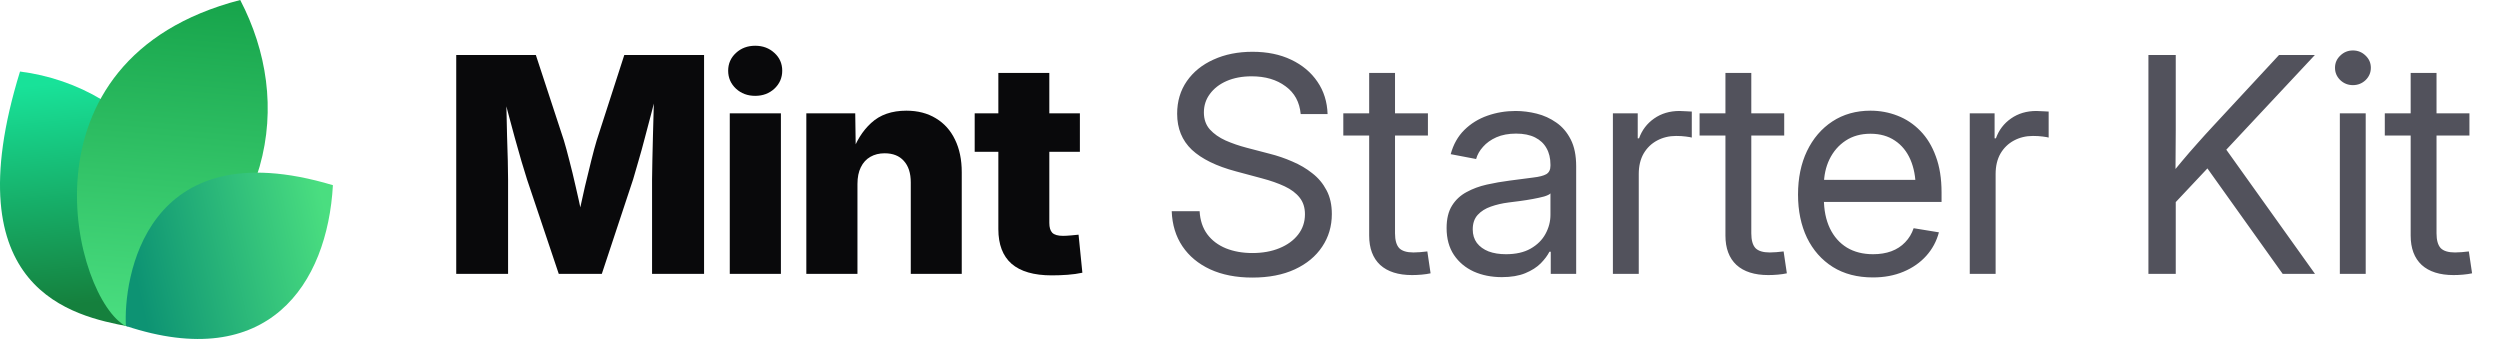
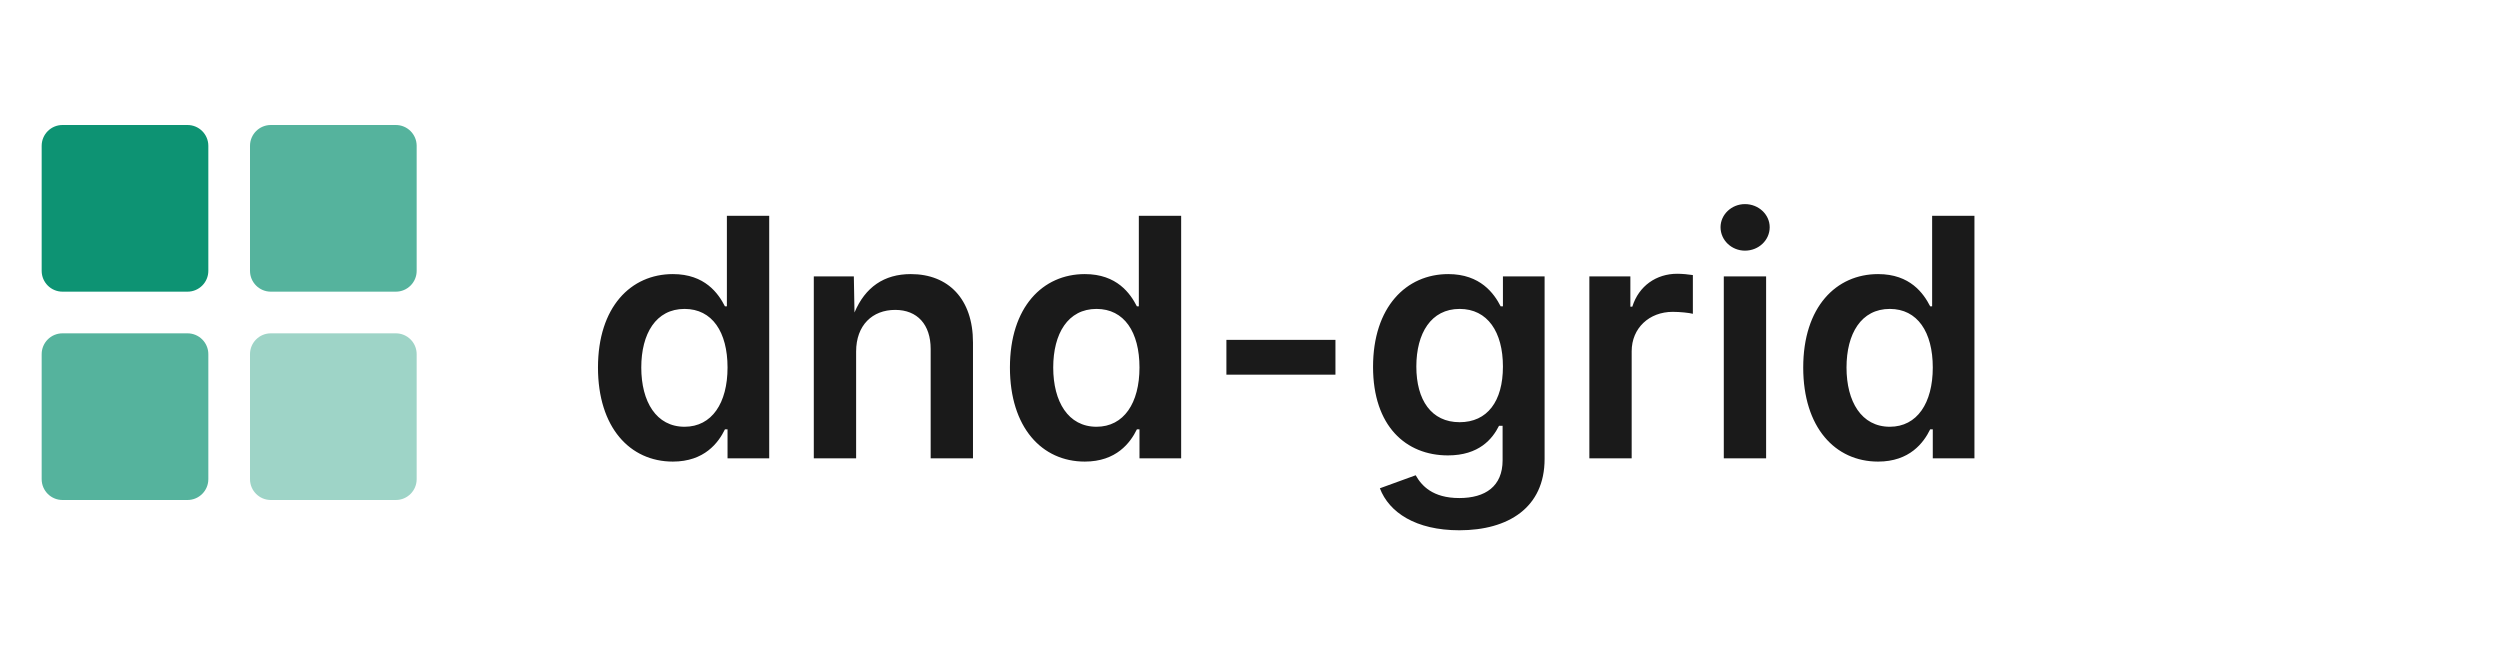
- <svg xmlns="http://www.w3.org/2000/svg" width="177" height="24" viewBox="0 0 177 24" fill="none">
-   <path d="M9.061 23.108C5.268 22.377 -3.391 20.627 1.417 5.064C9.634 6.099 16.973 14.064 9.061 23.108Z" fill="url(#paint0_linear_17557_2020)" />
-   <path d="M8.919 23.094C5.276 21.222 0.784 4.209 17.007 0C20.757 7.193 19.621 16.545 8.919 23.094Z" fill="url(#paint1_linear_17557_2020)" />
-   <path d="M8.914 23.079C8.735 19.882 10.159 9.085 23.57 13.111C23.181 20.123 18.984 26.418 8.914 23.079Z" fill="url(#paint2_linear_17557_2020)" />
-   <path d="M32.301 19.392V3.894H37.938L39.925 9.948C40.036 10.315 40.164 10.787 40.31 11.362C40.462 11.938 40.611 12.552 40.757 13.204C40.91 13.855 41.048 14.483 41.173 15.086C41.305 15.682 41.412 16.192 41.495 16.615H40.695C40.771 16.192 40.871 15.682 40.996 15.086C41.128 14.49 41.267 13.866 41.412 13.214C41.565 12.562 41.714 11.948 41.86 11.373C42.005 10.79 42.133 10.315 42.244 9.948L44.2 3.894H49.848V19.392H46.166V12.704C46.166 12.357 46.173 11.917 46.187 11.383C46.2 10.849 46.214 10.27 46.228 9.646C46.249 9.022 46.266 8.391 46.28 7.753C46.301 7.115 46.311 6.519 46.311 5.964H46.623C46.485 6.561 46.332 7.181 46.166 7.826C45.999 8.471 45.833 9.102 45.666 9.719C45.507 10.336 45.351 10.901 45.198 11.414C45.053 11.928 44.928 12.357 44.824 12.704L42.608 19.392H39.561L37.314 12.704C37.203 12.357 37.072 11.928 36.919 11.414C36.773 10.901 36.614 10.34 36.441 9.729C36.274 9.112 36.104 8.481 35.931 7.836C35.764 7.192 35.608 6.567 35.463 5.964H35.827C35.834 6.512 35.844 7.105 35.858 7.743C35.872 8.374 35.886 9.005 35.9 9.636C35.92 10.26 35.938 10.839 35.952 11.373C35.965 11.907 35.972 12.351 35.972 12.704V19.392H32.301ZM51.668 19.392V8.024H55.288V19.392H51.668ZM53.468 6.786C52.927 6.786 52.473 6.616 52.105 6.276C51.738 5.93 51.554 5.507 51.554 5.007C51.554 4.508 51.738 4.088 52.105 3.749C52.473 3.409 52.927 3.239 53.468 3.239C54.009 3.239 54.463 3.409 54.83 3.749C55.198 4.082 55.382 4.501 55.382 5.007C55.382 5.507 55.198 5.93 54.83 6.276C54.463 6.616 54.009 6.786 53.468 6.786ZM60.708 13.027V19.392H57.088V8.024H60.551L60.593 10.967H60.281C60.593 10.024 61.061 9.268 61.685 8.7C62.309 8.124 63.138 7.836 64.171 7.836C64.975 7.836 65.672 8.017 66.262 8.377C66.851 8.731 67.302 9.234 67.614 9.885C67.933 10.537 68.092 11.307 68.092 12.194V19.392H64.483V12.912C64.483 12.26 64.32 11.754 63.994 11.394C63.675 11.033 63.221 10.853 62.632 10.853C62.25 10.853 61.914 10.936 61.623 11.102C61.332 11.269 61.106 11.515 60.947 11.841C60.787 12.16 60.708 12.555 60.708 13.027ZM76.456 8.024V10.749H69.008V8.024H76.456ZM70.683 5.163H74.292V15.783C74.292 16.102 74.361 16.334 74.5 16.48C74.646 16.625 74.899 16.698 75.259 16.698C75.405 16.698 75.596 16.688 75.831 16.667C76.074 16.646 76.251 16.629 76.362 16.615L76.632 19.309C76.313 19.378 75.963 19.427 75.582 19.455C75.207 19.482 74.836 19.496 74.469 19.496C73.2 19.496 72.25 19.222 71.619 18.674C70.995 18.127 70.683 17.308 70.683 16.22V5.163Z" fill="#09090B" />
-   <path d="M88.667 19.652C87.523 19.652 86.528 19.458 85.682 19.07C84.843 18.681 84.188 18.137 83.716 17.437C83.245 16.736 82.992 15.908 82.957 14.951H84.933C84.968 15.596 85.148 16.14 85.474 16.584C85.8 17.021 86.24 17.354 86.795 17.582C87.35 17.804 87.974 17.915 88.667 17.915C89.388 17.915 90.026 17.801 90.581 17.572C91.143 17.343 91.583 17.024 91.902 16.615C92.228 16.199 92.391 15.717 92.391 15.169C92.391 14.698 92.266 14.306 92.017 13.994C91.767 13.675 91.413 13.408 90.956 13.193C90.498 12.978 89.954 12.787 89.323 12.621L87.502 12.132C86.123 11.765 85.082 11.255 84.382 10.603C83.689 9.944 83.342 9.095 83.342 8.055C83.342 7.174 83.571 6.404 84.028 5.746C84.486 5.087 85.117 4.577 85.921 4.217C86.726 3.849 87.645 3.666 88.678 3.666C89.718 3.666 90.63 3.853 91.413 4.227C92.204 4.602 92.824 5.122 93.275 5.787C93.726 6.446 93.965 7.209 93.993 8.076H92.089C92.013 7.23 91.656 6.574 91.018 6.11C90.387 5.638 89.586 5.403 88.615 5.403C87.95 5.403 87.36 5.513 86.847 5.735C86.341 5.957 85.946 6.262 85.661 6.651C85.377 7.032 85.235 7.469 85.235 7.961C85.235 8.447 85.377 8.849 85.661 9.168C85.946 9.48 86.317 9.74 86.774 9.948C87.232 10.149 87.724 10.319 88.251 10.457L89.884 10.884C90.439 11.023 90.977 11.206 91.496 11.435C92.023 11.657 92.495 11.934 92.911 12.267C93.334 12.593 93.67 12.995 93.92 13.474C94.17 13.945 94.294 14.504 94.294 15.149C94.294 16.015 94.066 16.788 93.608 17.468C93.157 18.148 92.512 18.681 91.673 19.07C90.834 19.458 89.832 19.652 88.667 19.652ZM101.097 8.024V9.594H95.106V8.024H101.097ZM96.937 5.163H98.767V16.521C98.767 17 98.865 17.347 99.059 17.562C99.26 17.77 99.6 17.874 100.078 17.874C100.21 17.874 100.366 17.867 100.546 17.853C100.733 17.832 100.903 17.815 101.056 17.801L101.285 19.351C101.097 19.392 100.886 19.423 100.65 19.444C100.414 19.465 100.189 19.475 99.974 19.475C98.996 19.475 98.244 19.236 97.717 18.758C97.197 18.272 96.937 17.579 96.937 16.677V5.163ZM106.33 19.621C105.595 19.621 104.932 19.489 104.343 19.226C103.754 18.955 103.285 18.564 102.939 18.05C102.592 17.53 102.419 16.896 102.419 16.147C102.419 15.495 102.547 14.965 102.804 14.556C103.06 14.146 103.403 13.828 103.833 13.599C104.263 13.363 104.742 13.186 105.269 13.068C105.796 12.95 106.333 12.857 106.881 12.787C107.574 12.69 108.132 12.617 108.555 12.569C108.978 12.52 109.287 12.441 109.481 12.33C109.675 12.212 109.772 12.014 109.772 11.737V11.654C109.772 11.203 109.679 10.815 109.492 10.489C109.311 10.163 109.041 9.91 108.68 9.729C108.32 9.549 107.872 9.459 107.338 9.459C106.805 9.459 106.34 9.546 105.945 9.719C105.556 9.892 105.241 10.118 104.998 10.395C104.755 10.665 104.593 10.953 104.509 11.258L102.71 10.915C102.897 10.222 103.22 9.65 103.677 9.199C104.135 8.748 104.679 8.412 105.31 8.19C105.941 7.968 106.607 7.857 107.307 7.857C107.8 7.857 108.295 7.92 108.795 8.044C109.301 8.169 109.765 8.381 110.188 8.679C110.611 8.97 110.951 9.369 111.208 9.875C111.464 10.374 111.593 11.005 111.593 11.768V19.392H109.793V17.822H109.7C109.568 18.085 109.363 18.359 109.086 18.643C108.809 18.921 108.444 19.153 107.994 19.34C107.543 19.527 106.988 19.621 106.33 19.621ZM106.621 17.998C107.321 17.998 107.904 17.867 108.368 17.603C108.84 17.333 109.19 16.986 109.419 16.563C109.654 16.133 109.772 15.682 109.772 15.211V13.692C109.703 13.769 109.554 13.841 109.325 13.911C109.096 13.973 108.829 14.032 108.524 14.088C108.226 14.143 107.921 14.192 107.609 14.233C107.304 14.275 107.033 14.309 106.798 14.337C106.354 14.393 105.938 14.49 105.549 14.628C105.168 14.76 104.86 14.954 104.624 15.211C104.388 15.467 104.27 15.811 104.27 16.241C104.27 16.615 104.367 16.934 104.561 17.198C104.762 17.461 105.04 17.662 105.393 17.801C105.747 17.933 106.156 17.998 106.621 17.998ZM114.193 19.392V8.024H115.951V9.792H116.045C116.253 9.209 116.61 8.741 117.116 8.388C117.622 8.034 118.219 7.857 118.905 7.857C119.058 7.857 119.217 7.864 119.384 7.878C119.55 7.885 119.682 7.892 119.779 7.899V9.74C119.716 9.719 119.578 9.695 119.363 9.667C119.155 9.639 118.922 9.625 118.666 9.625C118.174 9.625 117.726 9.733 117.324 9.948C116.922 10.163 116.603 10.471 116.367 10.874C116.138 11.276 116.024 11.758 116.024 12.319V19.392H114.193ZM126.322 8.024V9.594H120.33V8.024H126.322ZM122.161 5.163H123.992V16.521C123.992 17 124.089 17.347 124.283 17.562C124.484 17.77 124.824 17.874 125.302 17.874C125.434 17.874 125.59 17.867 125.77 17.853C125.958 17.832 126.127 17.815 126.28 17.801L126.509 19.351C126.322 19.392 126.11 19.423 125.874 19.444C125.639 19.465 125.413 19.475 125.198 19.475C124.221 19.475 123.468 19.236 122.941 18.758C122.421 18.272 122.161 17.579 122.161 16.677V5.163ZM132.604 19.642C131.502 19.642 130.555 19.396 129.765 18.903C128.974 18.404 128.364 17.714 127.934 16.834C127.511 15.946 127.3 14.927 127.3 13.775C127.3 12.611 127.511 11.584 127.934 10.697C128.364 9.802 128.964 9.102 129.734 8.596C130.51 8.089 131.408 7.836 132.428 7.836C133.1 7.836 133.738 7.954 134.341 8.19C134.952 8.426 135.489 8.783 135.954 9.261C136.425 9.74 136.793 10.343 137.056 11.071C137.327 11.792 137.462 12.645 137.462 13.63V14.296H128.433V12.735H136.463L135.631 13.297C135.631 12.541 135.506 11.876 135.257 11.3C135.007 10.725 134.643 10.277 134.165 9.958C133.686 9.632 133.107 9.469 132.428 9.469C131.748 9.469 131.162 9.632 130.67 9.958C130.177 10.284 129.796 10.725 129.526 11.279C129.262 11.827 129.13 12.441 129.13 13.12V14.046C129.13 14.864 129.273 15.572 129.557 16.168C129.841 16.757 130.243 17.211 130.763 17.53C131.283 17.842 131.901 17.998 132.615 17.998C133.093 17.998 133.523 17.929 133.905 17.79C134.293 17.645 134.619 17.433 134.882 17.156C135.153 16.879 135.354 16.546 135.486 16.157L137.275 16.449C137.108 17.08 136.81 17.634 136.38 18.113C135.95 18.591 135.413 18.966 134.768 19.236C134.123 19.507 133.402 19.642 132.604 19.642ZM139.459 19.392V8.024H141.217V9.792H141.311C141.519 9.209 141.876 8.741 142.382 8.388C142.888 8.034 143.485 7.857 144.171 7.857C144.324 7.857 144.483 7.864 144.649 7.878C144.816 7.885 144.948 7.892 145.045 7.899V9.74C144.982 9.719 144.844 9.695 144.629 9.667C144.421 9.639 144.188 9.625 143.932 9.625C143.439 9.625 142.992 9.733 142.59 9.948C142.188 10.163 141.869 10.471 141.633 10.874C141.404 11.276 141.29 11.758 141.29 12.319V19.392H139.459ZM153.429 14.961V12.715C153.783 12.257 154.136 11.82 154.49 11.404C154.844 10.981 155.204 10.565 155.572 10.156C155.939 9.74 156.314 9.327 156.695 8.918L161.355 3.894H163.893L157.277 10.967H157.184L153.429 14.961ZM152.108 19.392V3.894H154.043V9.241L154.022 12.559L154.043 13.505V19.392H152.108ZM161.615 19.392L155.967 11.477L157.173 9.969L163.903 19.392H161.615ZM165.661 19.392V8.024H167.492V19.392H165.661ZM166.587 6.027C166.24 6.027 165.942 5.909 165.692 5.673C165.443 5.43 165.318 5.139 165.318 4.799C165.318 4.459 165.443 4.172 165.692 3.936C165.942 3.693 166.24 3.572 166.587 3.572C166.934 3.572 167.232 3.693 167.482 3.936C167.731 4.172 167.856 4.459 167.856 4.799C167.856 5.139 167.731 5.43 167.482 5.673C167.232 5.909 166.934 6.027 166.587 6.027ZM174.836 8.024V9.594H168.844V8.024H174.836ZM170.675 5.163H172.506V16.521C172.506 17 172.603 17.347 172.797 17.562C172.998 17.77 173.338 17.874 173.816 17.874C173.948 17.874 174.104 17.867 174.284 17.853C174.472 17.832 174.641 17.815 174.794 17.801L175.023 19.351C174.836 19.392 174.624 19.423 174.388 19.444C174.153 19.465 173.927 19.475 173.712 19.475C172.735 19.475 171.982 19.236 171.455 18.758C170.935 18.272 170.675 17.579 170.675 16.677V5.163Z" fill="#52525C" />
-   <defs>
-     <linearGradient id="paint0_linear_17557_2020" x1="3.776" y1="5.916" x2="5.232" y2="21.559" gradientUnits="userSpaceOnUse">
-       <stop stop-color="#18E299" />
-       <stop offset="1" stop-color="#15803D" />
-     </linearGradient>
-     <linearGradient id="paint1_linear_17557_2020" x1="12.171" y1="-0.718" x2="10.19" y2="22.983" gradientUnits="userSpaceOnUse">
-       <stop stop-color="#16A34A" />
-       <stop offset="1" stop-color="#4ADE80" />
-     </linearGradient>
-     <linearGradient id="paint2_linear_17557_2020" x1="23.133" y1="15.353" x2="9.338" y2="18.52" gradientUnits="userSpaceOnUse">
-       <stop stop-color="#4ADE80" />
-       <stop offset="1" stop-color="#0D9373" />
-     </linearGradient>
-   </defs>
+ <svg xmlns="http://www.w3.org/2000/svg" width="120" height="32" viewBox="0 0 120 32" fill="none">
+   <rect x="2" y="6" width="8" height="8" rx="1" fill="#0D9373" />
+   <rect x="12" y="6" width="8" height="8" rx="1" fill="#0D9373" opacity="0.7" />
+   <rect x="2" y="16" width="8" height="8" rx="1" fill="#0D9373" opacity="0.7" />
+   <rect x="12" y="16" width="8" height="8" rx="1" fill="#0D9373" opacity="0.4" />
+   <text x="28" y="22" font-family="system-ui, -apple-system, sans-serif" font-size="16" font-weight="600" fill="#1a1a1a">dnd-grid</text>
</svg>
